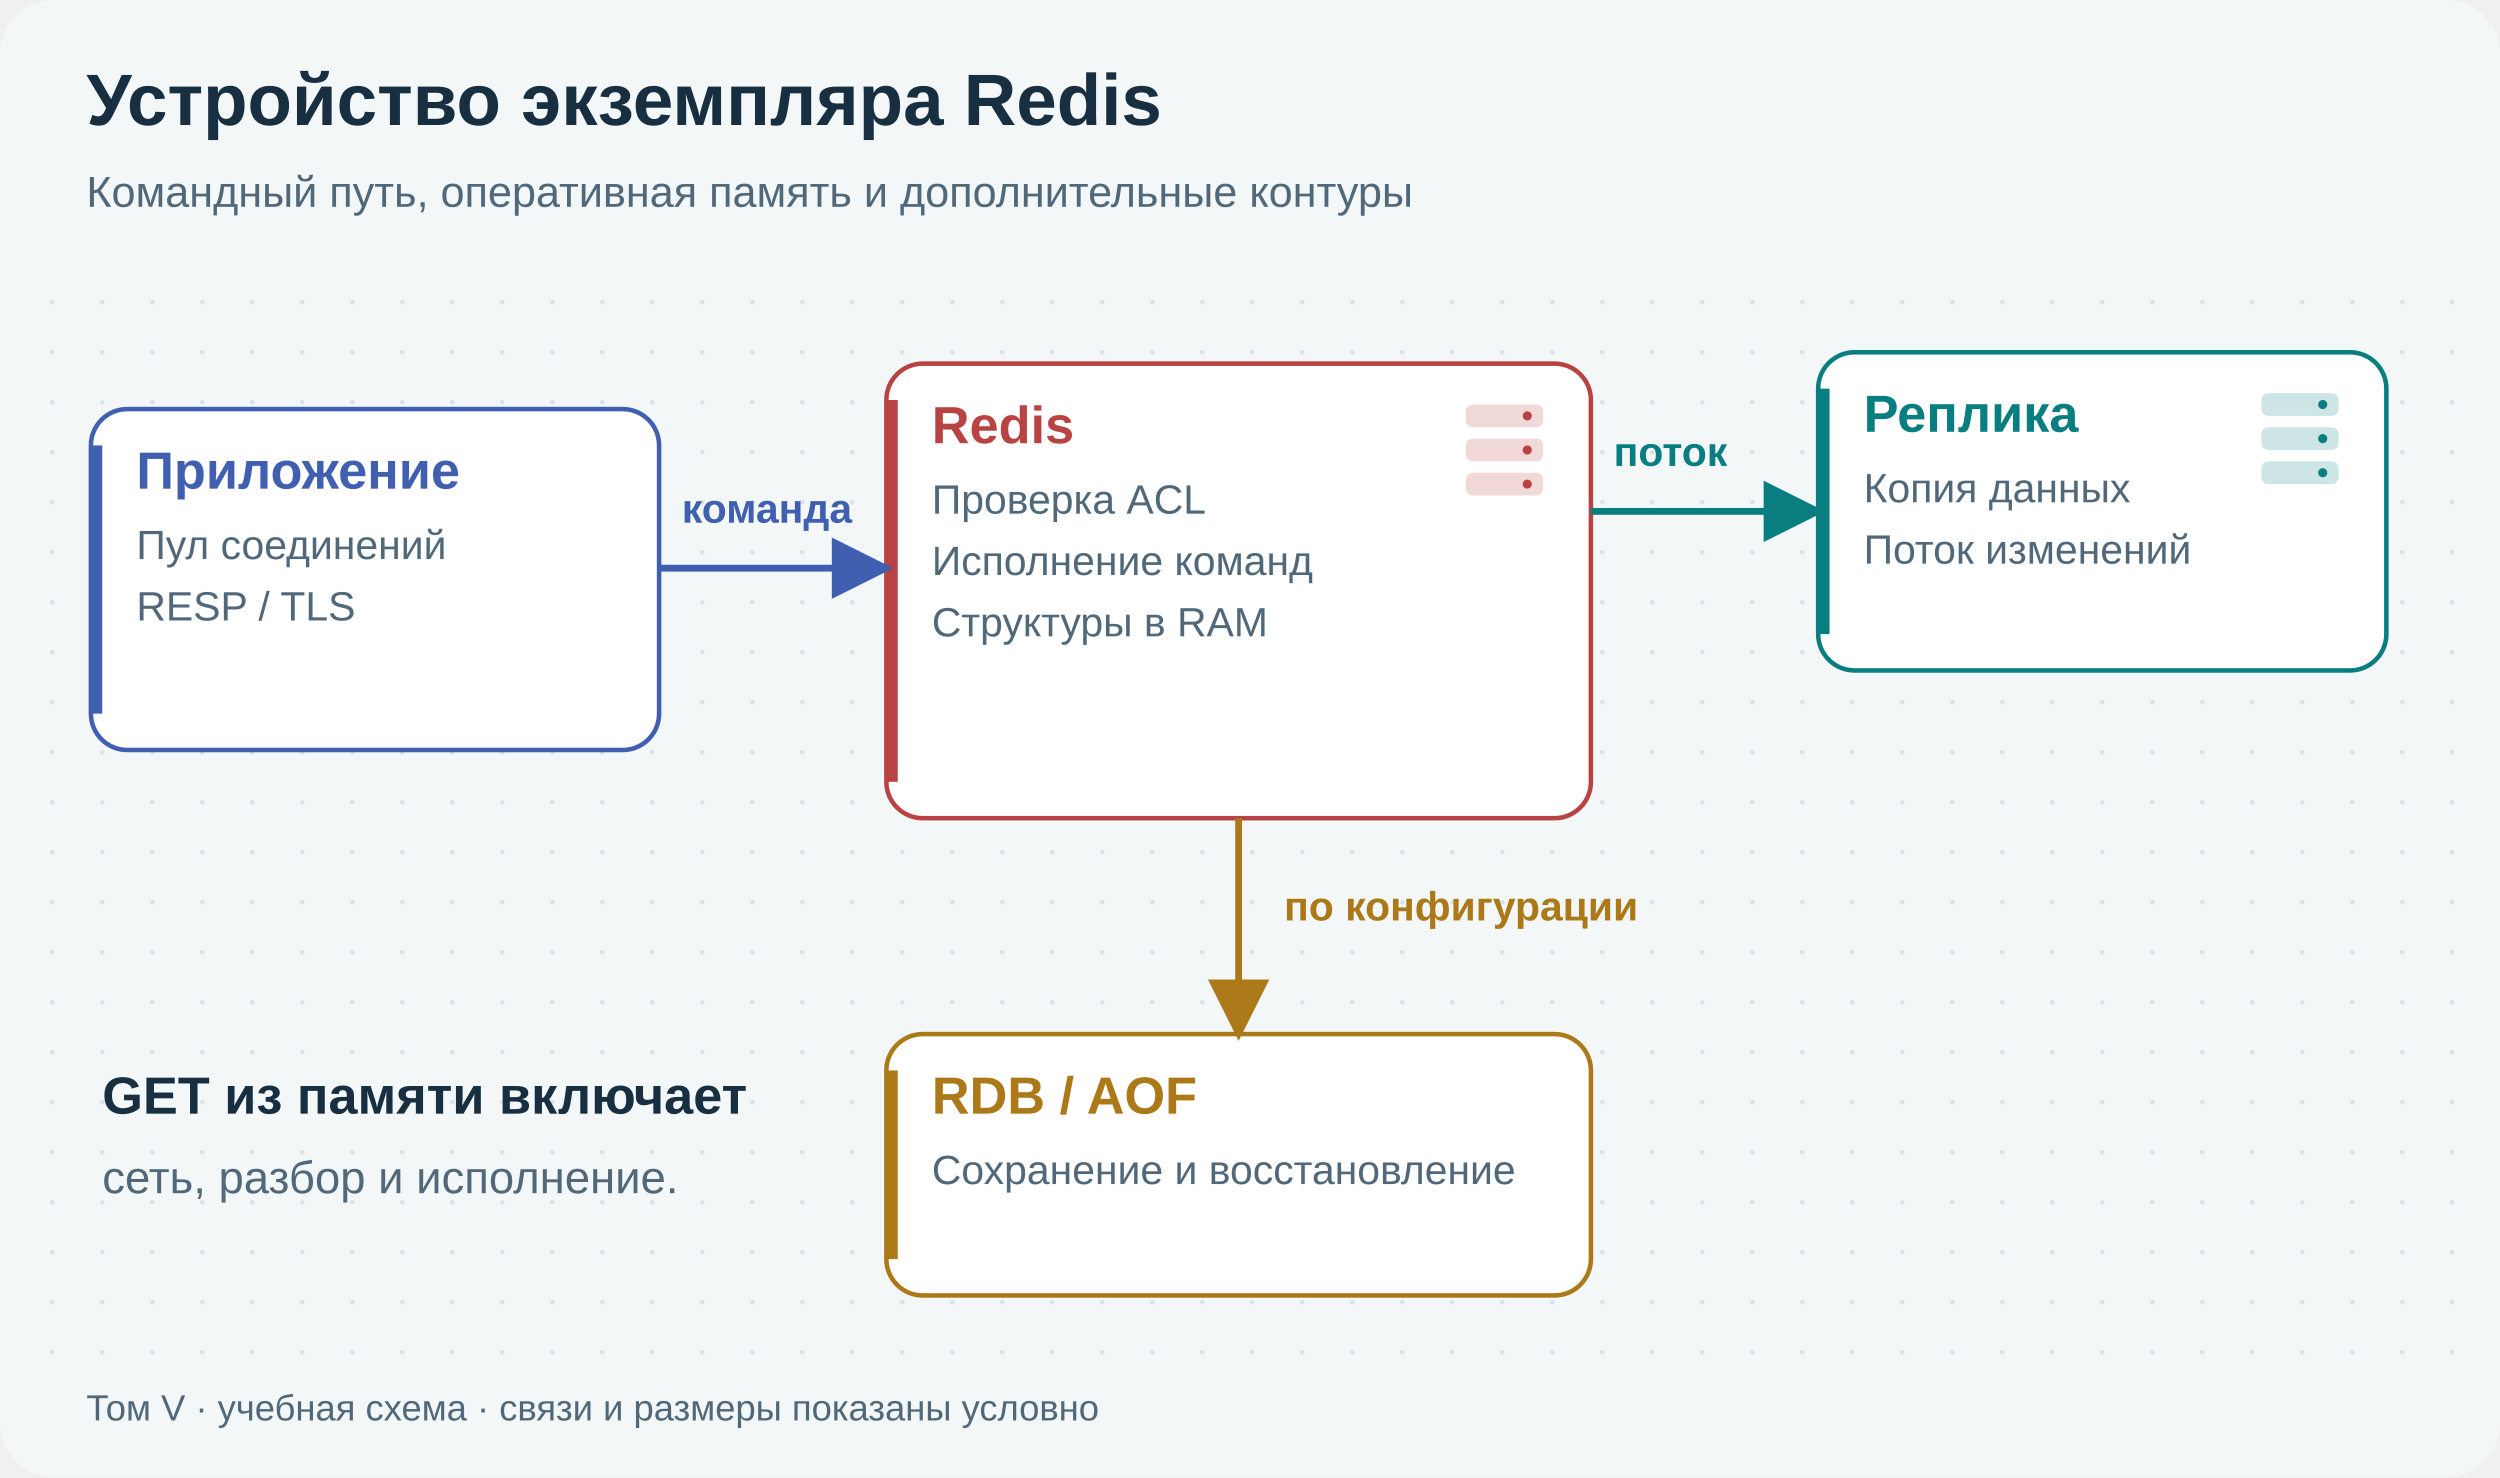
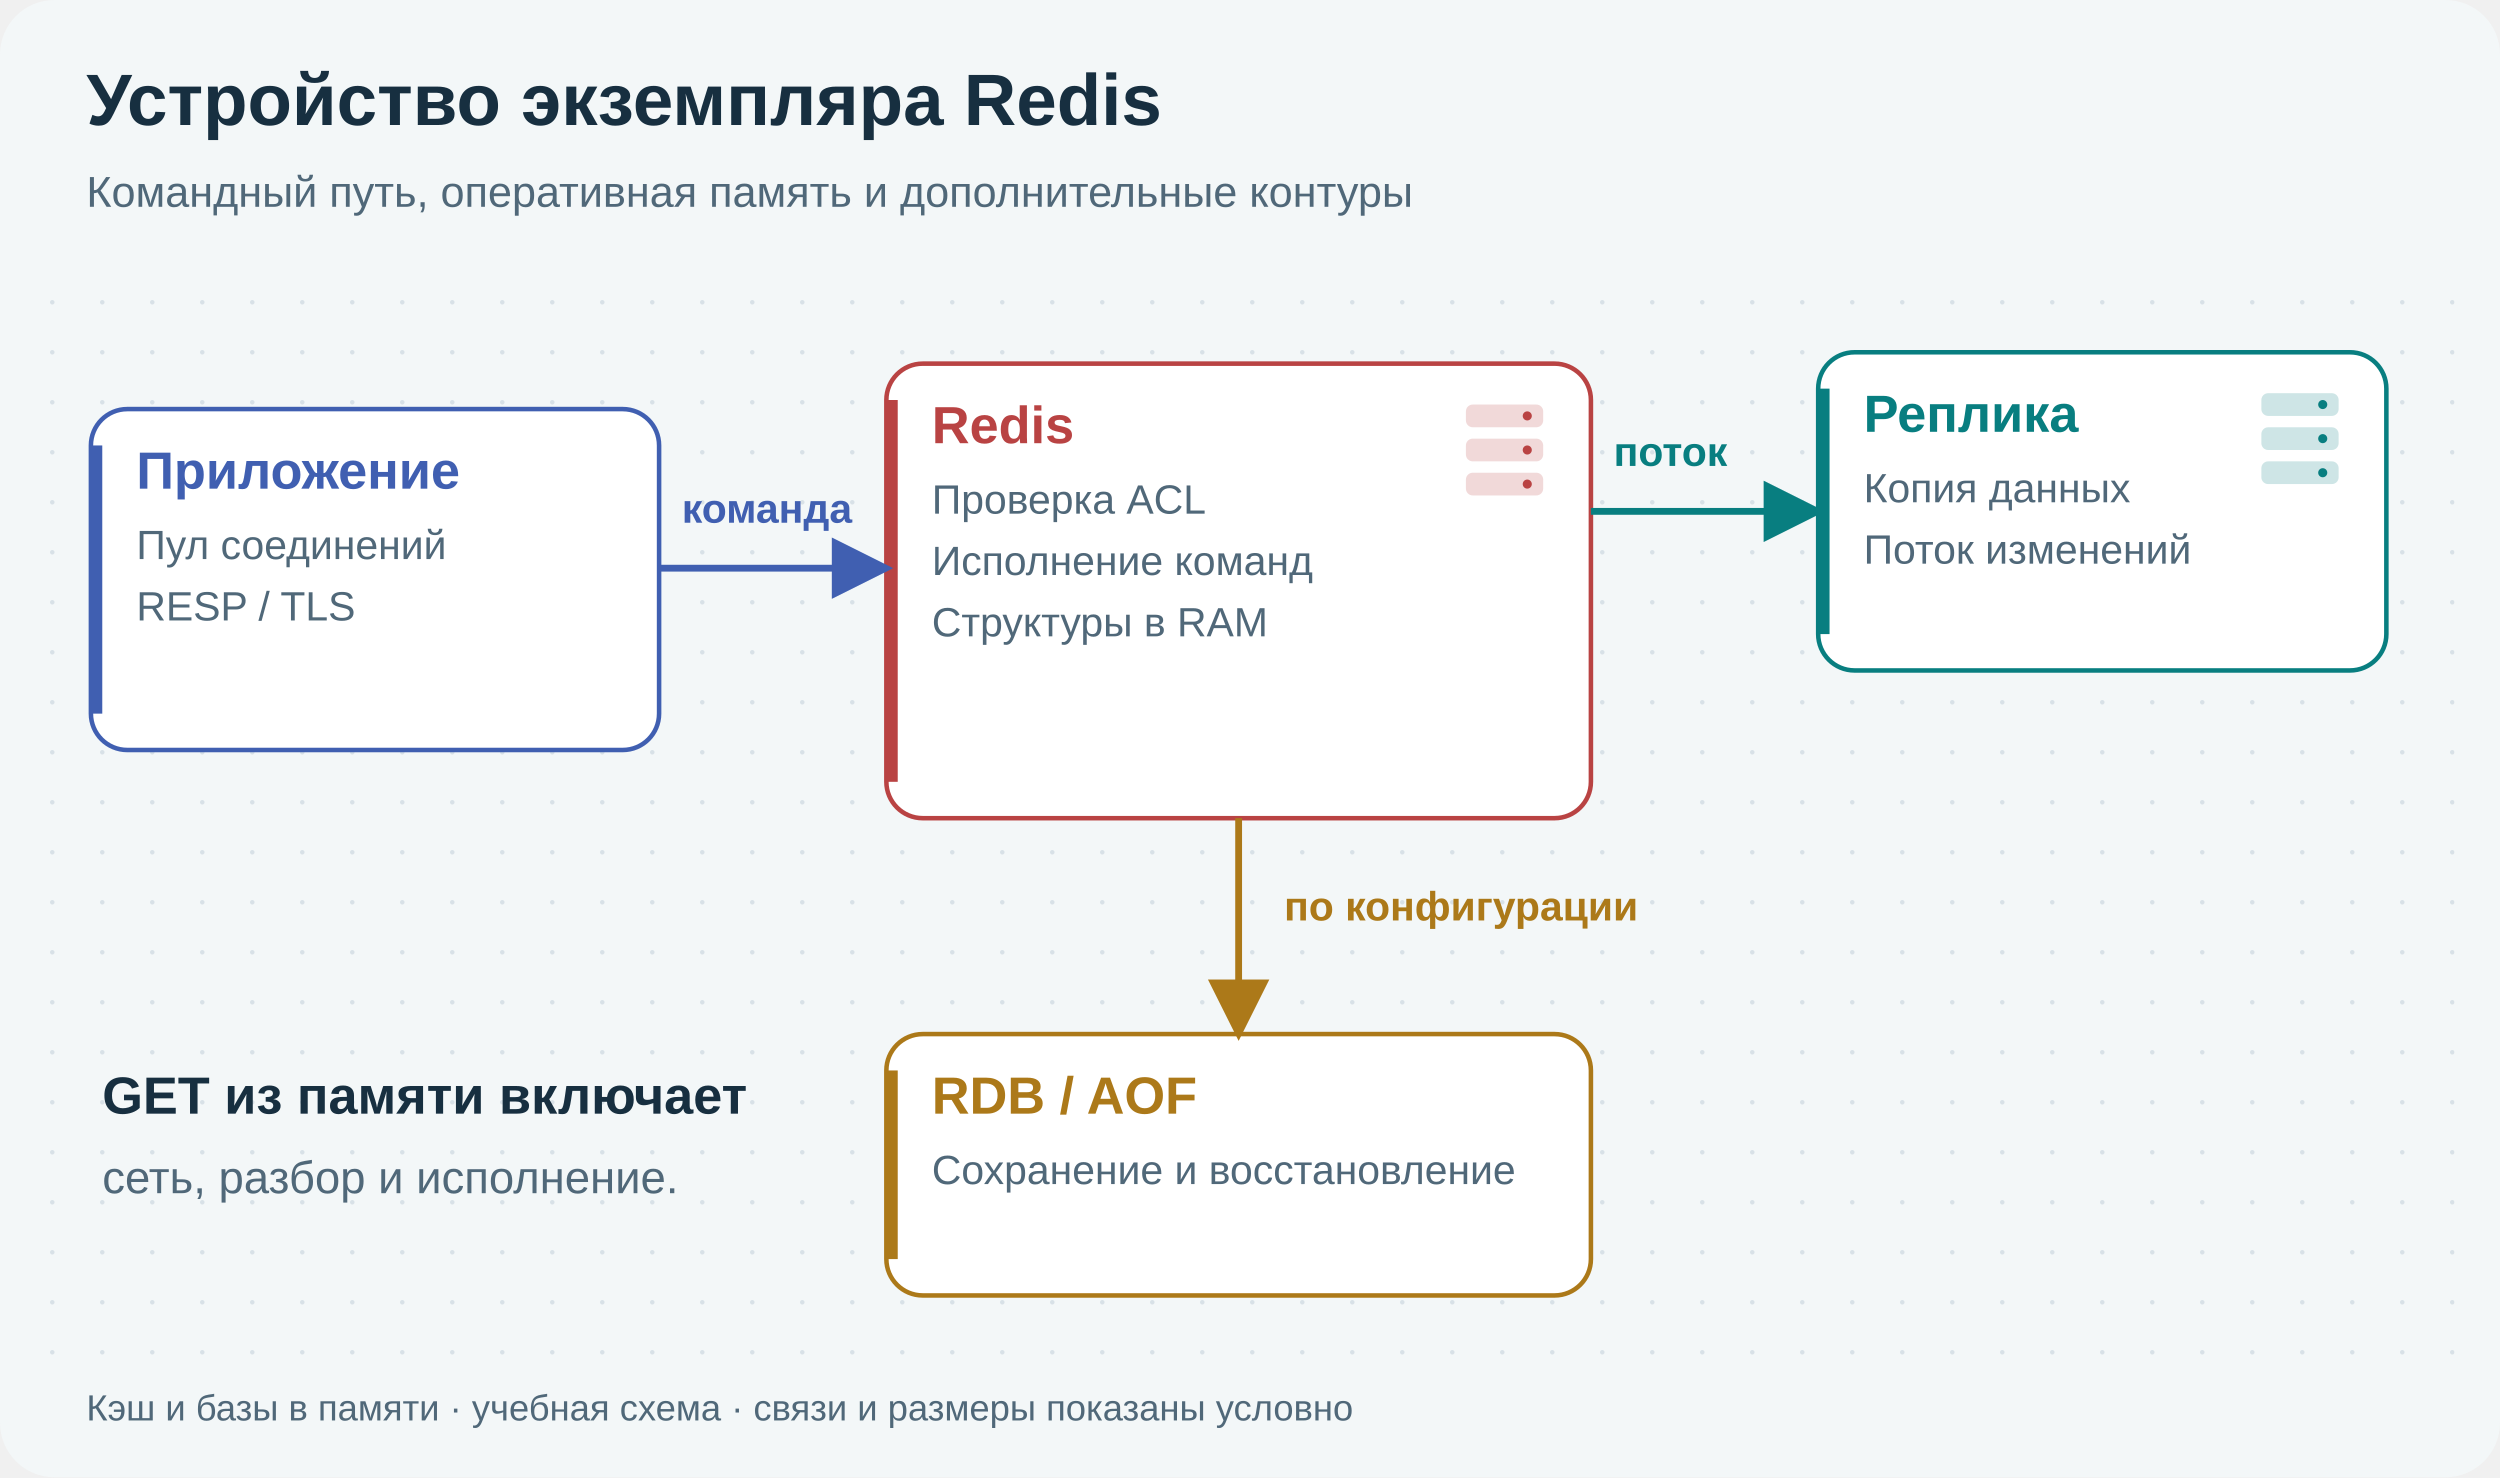
<svg xmlns="http://www.w3.org/2000/svg" viewBox="0 0 1100 650" role="img" aria-labelledby="title desc">
  <defs>
    <marker id="arrow" markerWidth="9" markerHeight="9" refX="8" refY="4.5" orient="auto-start-reverse">
      <path d="M0,0 L9,4.5 L0,9" fill="context-stroke" />
    </marker>
    <pattern id="grid" width="22" height="22" patternUnits="userSpaceOnUse">
      <circle cx="1" cy="1" r="1" fill="#d8e1e7" />
    </pattern>
  </defs>
  <rect width="1100" height="650" rx="24" fill="#f3f7f8" />
  <rect x="20" y="125" width="1060" height="485" fill="url(#grid)" />
  <g font-family="Segoe UI,Arial,sans-serif">
    <text x="38" y="55" fill="#172f40" font-size="32" font-weight="700">Устройство экземпляра Redis</text>
    <text x="38" y="91" fill="#506879" font-size="19" font-weight="400">Командный путь, оперативная память и дополнительные контуры</text>
    <rect x="40" y="180" width="250" height="150" rx="16" fill="#ffffff" stroke="#405fb1" stroke-width="2" />
    <rect x="40" y="196" width="5" height="118" fill="#405fb1" />
    <text x="60" y="215" fill="#405fb1" font-size="23" font-weight="700">Приложение</text>
    <text x="60" y="246" fill="#506879" font-size="18" font-weight="400">Пул соединений</text>
    <text x="60" y="273" fill="#506879" font-size="18" font-weight="400">RESP / TLS</text>
    <rect x="390" y="160" width="310" height="200" rx="16" fill="#ffffff" stroke="#b94343" stroke-width="2" />
    <rect x="390" y="176" width="5" height="168" fill="#b94343" />
    <text x="410" y="195" fill="#b94343" font-size="23" font-weight="700">Redis</text>
    <text x="410" y="226" fill="#506879" font-size="18" font-weight="400">Проверка ACL</text>
    <text x="410" y="253" fill="#506879" font-size="18" font-weight="400">Исполнение команд</text>
    <text x="410" y="280" fill="#506879" font-size="18" font-weight="400">Структуры в RAM</text>
    <rect x="645" y="178" width="34" height="10" rx="3" fill="#b94343" opacity=".20" />
    <circle cx="672" cy="183" r="2" fill="#b94343" />
    <rect x="645" y="193" width="34" height="10" rx="3" fill="#b94343" opacity=".20" />
    <circle cx="672" cy="198" r="2" fill="#b94343" />
    <rect x="645" y="208" width="34" height="10" rx="3" fill="#b94343" opacity=".20" />
    <circle cx="672" cy="213" r="2" fill="#b94343" />
    <rect x="800" y="155" width="250" height="140" rx="16" fill="#ffffff" stroke="#087e80" stroke-width="2" />
    <rect x="800" y="171" width="5" height="108" fill="#087e80" />
    <text x="820" y="190" fill="#087e80" font-size="23" font-weight="700">Реплика</text>
    <text x="820" y="221" fill="#506879" font-size="18" font-weight="400">Копия данных</text>
    <text x="820" y="248" fill="#506879" font-size="18" font-weight="400">Поток изменений</text>
    <rect x="995" y="173" width="34" height="10" rx="3" fill="#087e80" opacity=".20" />
    <circle cx="1022" cy="178" r="2" fill="#087e80" />
    <rect x="995" y="188" width="34" height="10" rx="3" fill="#087e80" opacity=".20" />
    <circle cx="1022" cy="193" r="2" fill="#087e80" />
    <rect x="995" y="203" width="34" height="10" rx="3" fill="#087e80" opacity=".20" />
    <circle cx="1022" cy="208" r="2" fill="#087e80" />
    <rect x="390" y="455" width="310" height="115" rx="16" fill="#ffffff" stroke="#ac7919" stroke-width="2" />
    <rect x="390" y="471" width="5" height="83" fill="#ac7919" />
    <text x="410" y="490" fill="#ac7919" font-size="23" font-weight="700">RDB / AOF</text>
    <text x="410" y="521" fill="#506879" font-size="18" font-weight="400">Сохранение и восстановление</text>
    <polyline points="290,250 390,250" fill="none" stroke="#405fb1" stroke-width="3" stroke-dasharray="none" marker-end="url(#arrow)" />
    <text x="300" y="230" fill="#405fb1" font-size="18" font-weight="600">команда</text>
    <polyline points="700,225 800,225" fill="none" stroke="#087e80" stroke-width="3" stroke-dasharray="none" marker-end="url(#arrow)" />
    <text x="710" y="205" fill="#087e80" font-size="18" font-weight="600">поток</text>
    <polyline points="545,360 545,455" fill="none" stroke="#ac7919" stroke-width="3" stroke-dasharray="none" marker-end="url(#arrow)" />
    <text x="565" y="405" fill="#ac7919" font-size="18" font-weight="600">по конфигурации</text>
    <text x="45" y="490" fill="#172f40" font-size="23" font-weight="700">GET из памяти включает</text>
    <text x="45" y="525" fill="#506879" font-size="20" font-weight="400">сеть, разбор и исполнение.</text>
-     <text x="38" y="625" fill="#506879" font-size="16" font-weight="400">Том V · учебная схема · связи и размеры показаны условно</text>
+     <text x="38" y="625" fill="#506879" font-size="16" font-weight="400">Кэш и базы в памяти · учебная схема · связи и размеры показаны условно</text>
  </g>
</svg>
